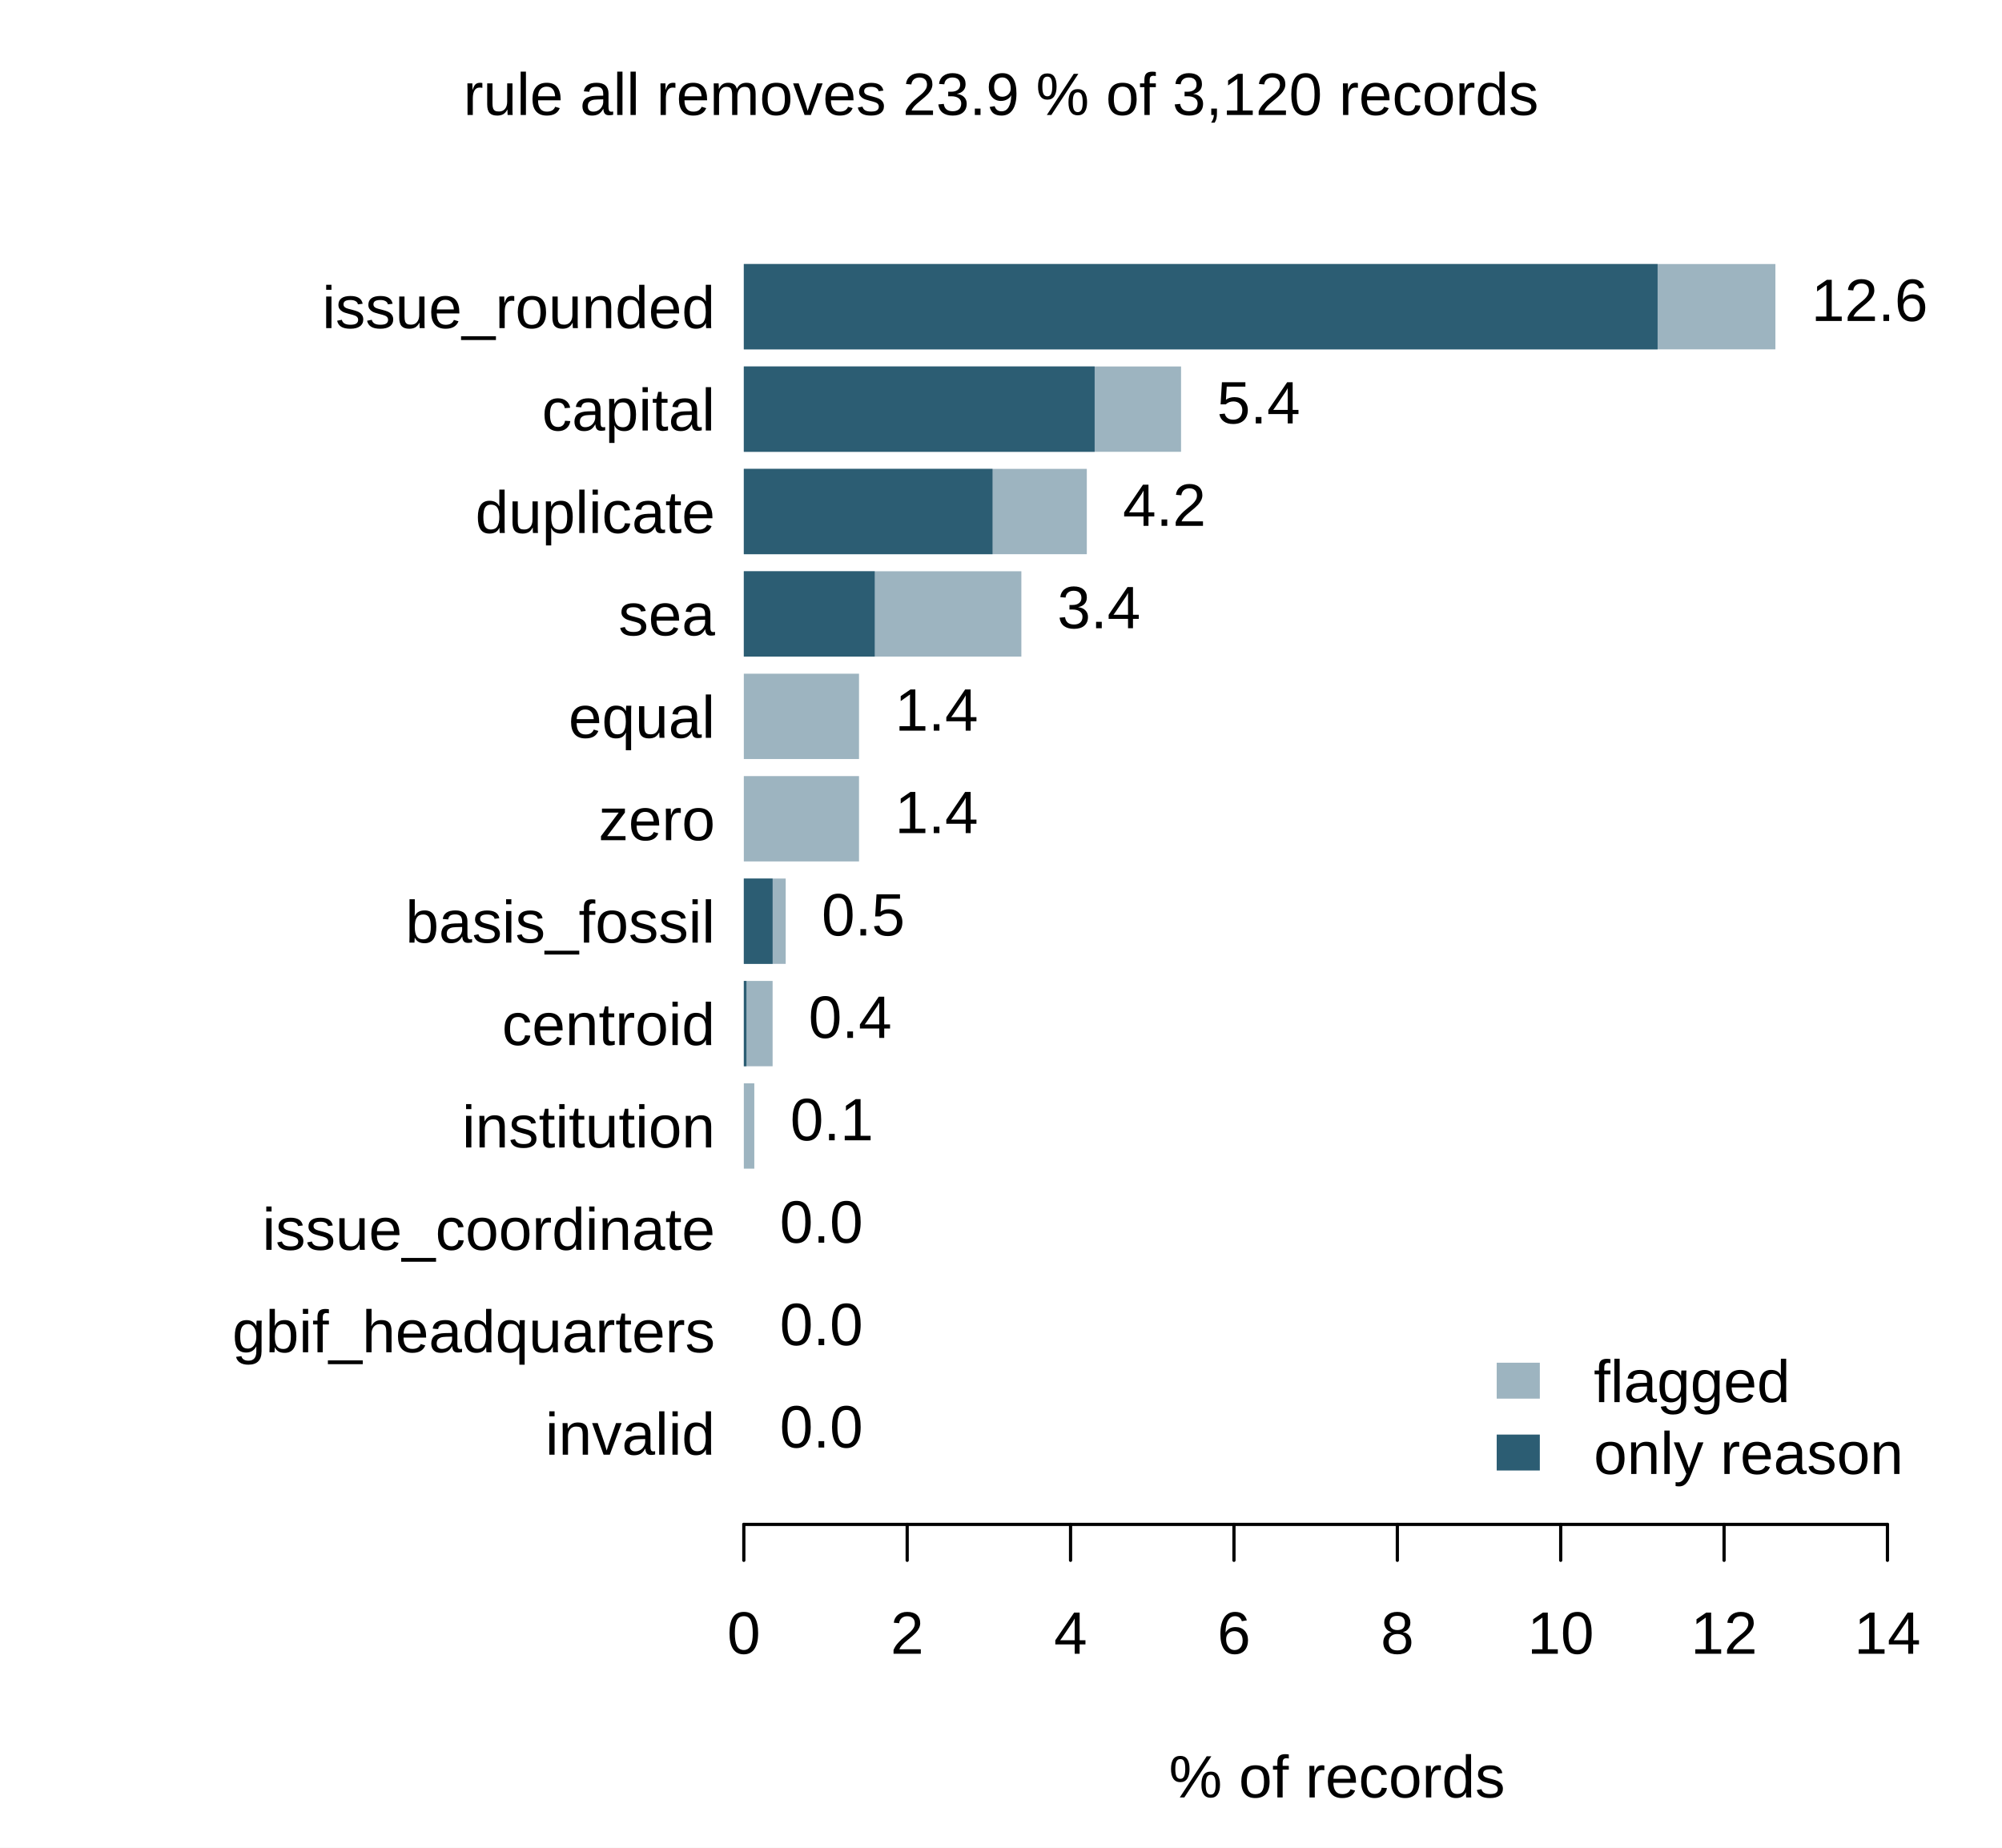
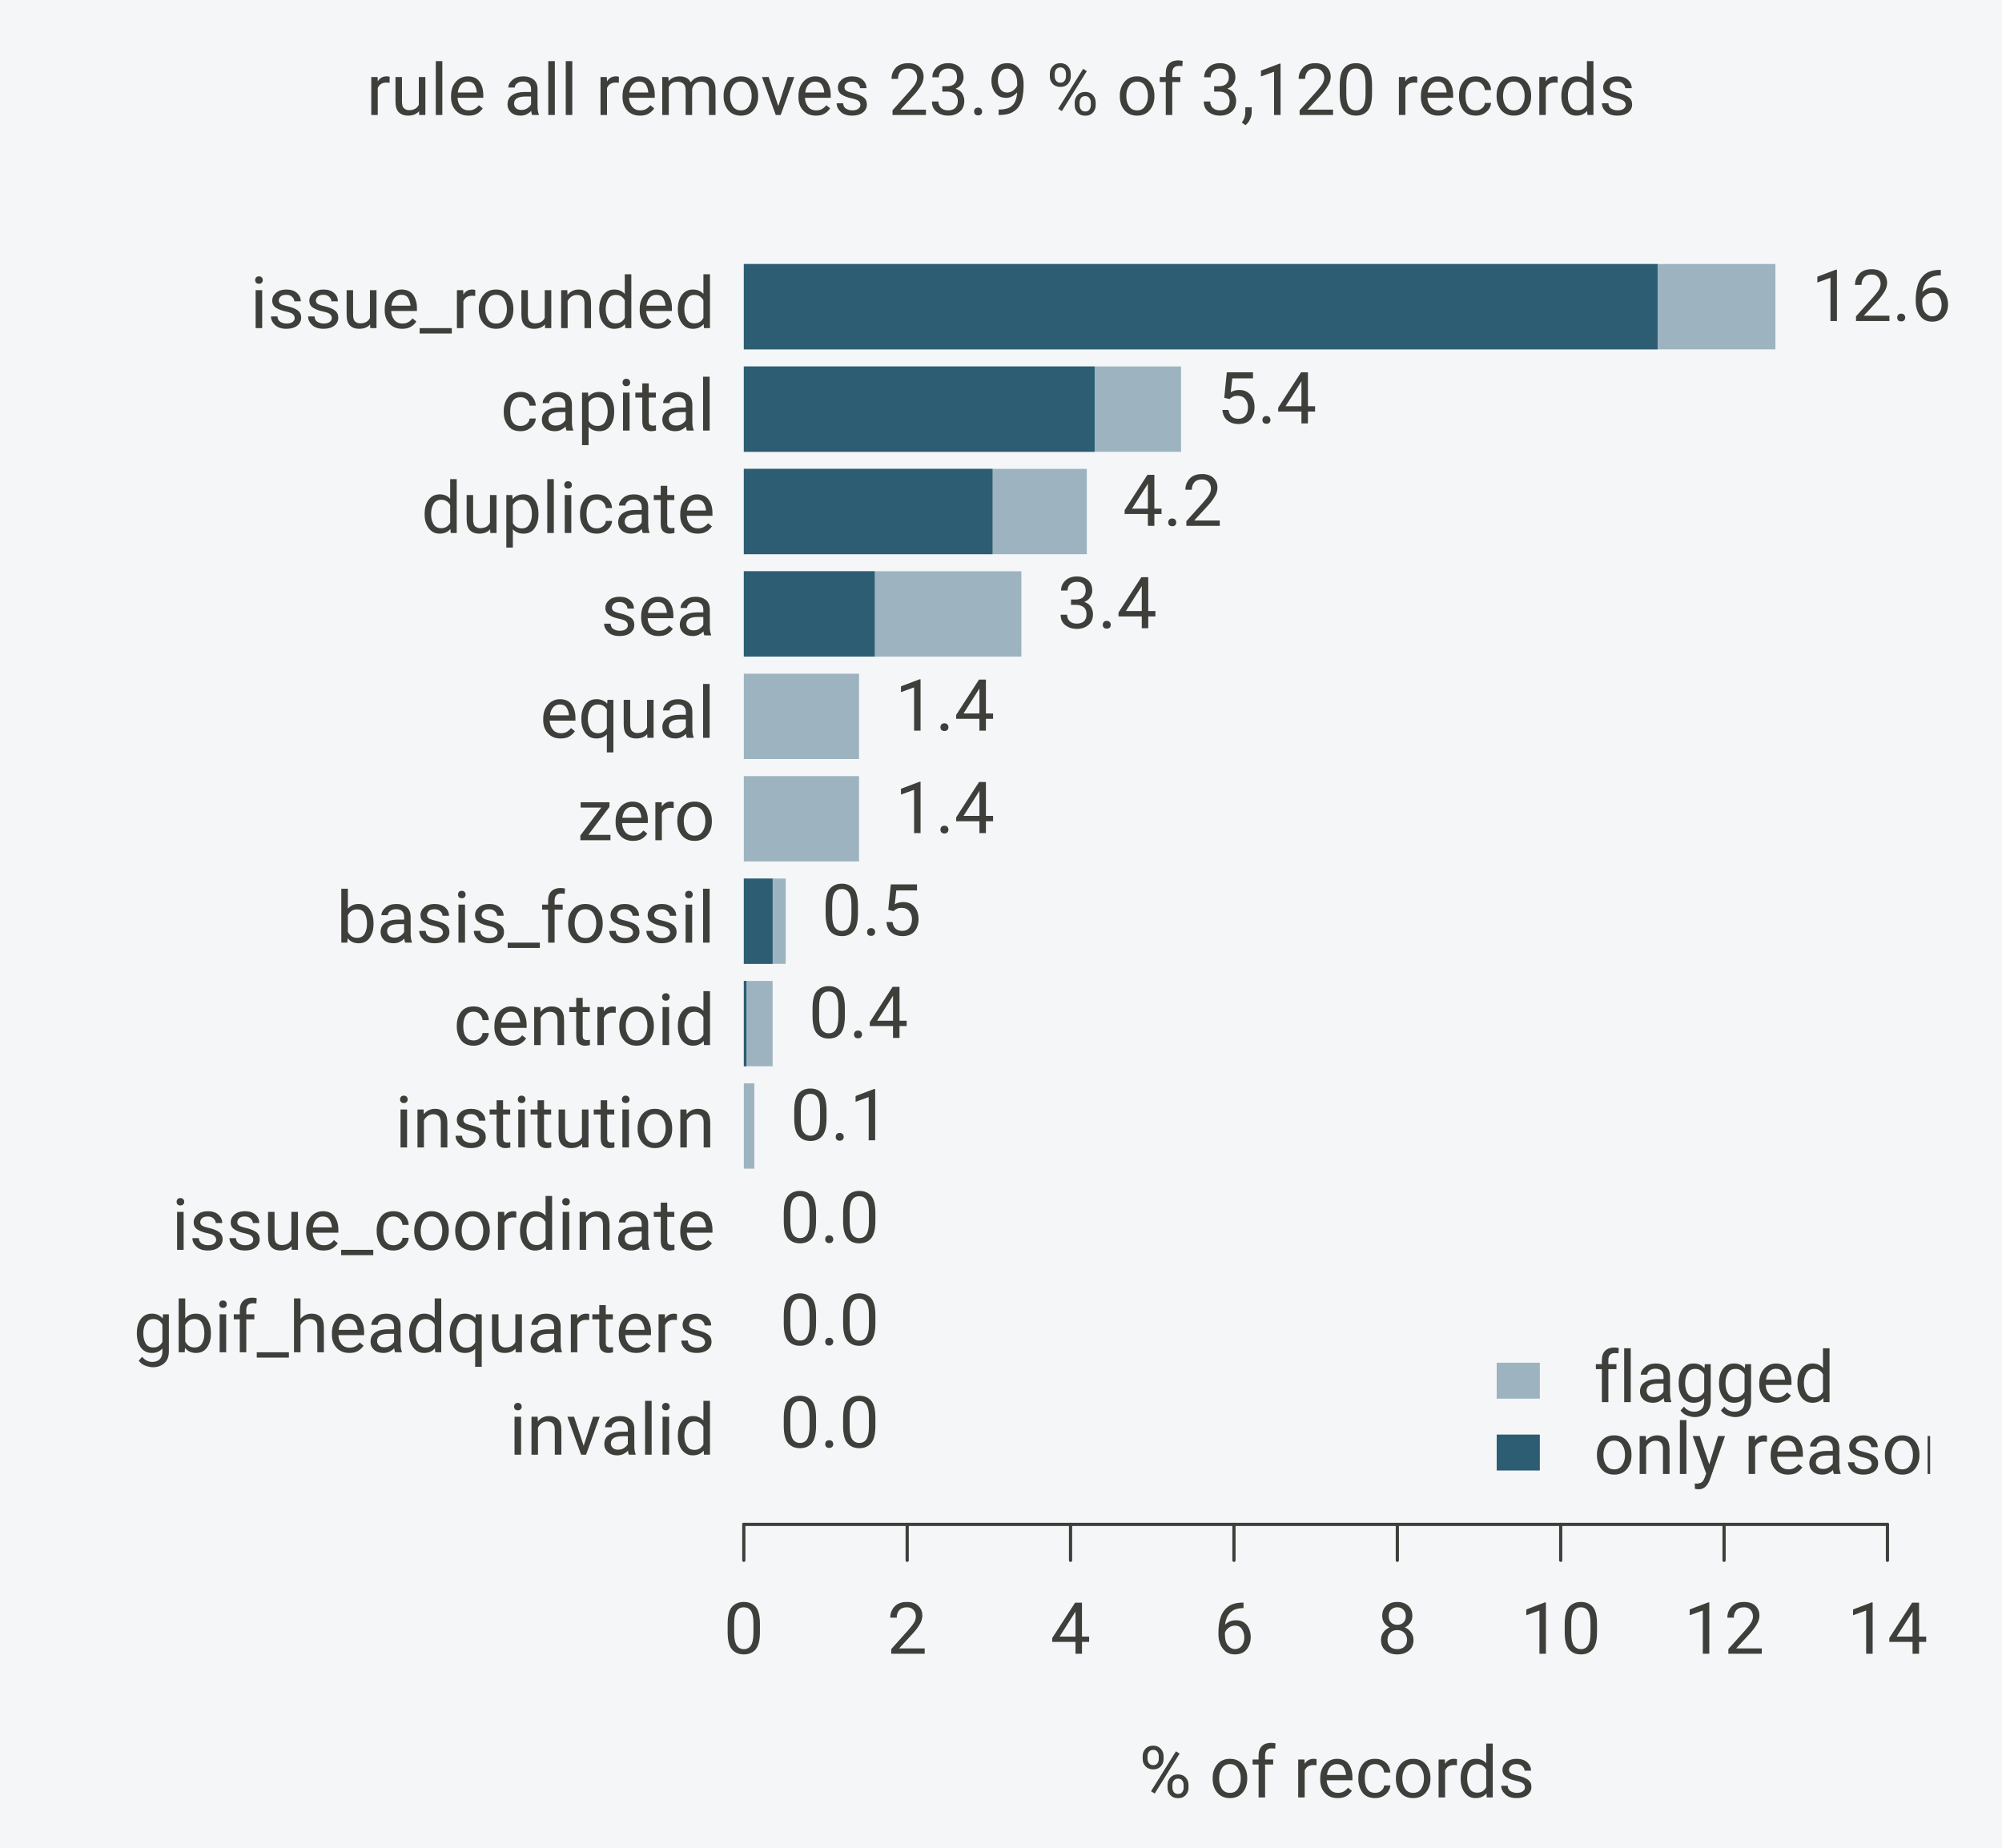
<svg xmlns="http://www.w3.org/2000/svg" width="468.00pt" height="432.00pt" viewBox="0 0 468.00 432.00">
  <g class="svglite">
    <defs>
      <style type="text/css">
-     .svglite line, .svglite polyline, .svglite polygon, .svglite path, .svglite rect, .svglite circle {
+     /* theme-aware-processed */
+     .svglite line, .svglite polyline, .svglite polygon, .svglite path, .svglite circle {
      fill: none;
-       stroke: #000000;
+       stroke: #3E3F3A;
+       stroke-linecap: round;
+       stroke-linejoin: round;
+       stroke-miterlimit: 10.00;
+     }
+     .svglite &gt; g &gt; rect {
+       fill: none;
+       stroke: #3E3F3A;
      stroke-linecap: round;
      stroke-linejoin: round;
      stroke-miterlimit: 10.00;
    }
    .svglite text {
      white-space: pre;
+       fill: #3E3F3A;
    }
    .svglite g.glyphgroup path {
      fill: inherit;
      stroke: none;
    }
  </style>
    </defs>
-     <rect width="100%" height="100%" style="stroke: none; fill: #FFFFFF;" />
+     <rect class="svg-bg" width="100%" height="100%" style="stroke: none; fill: #F5F6F8;" />
    <defs>
      <clipPath id="cpMC4wMHw0NjguMDB8MC4wMHw0MzIuMDA=">
        <rect x="0.00" y="0.00" width="468.00" height="432.00" />
      </clipPath>
    </defs>
    <g clip-path="url(#cpMC4wMHw0NjguMDB8MC4wMHw0MzIuMDA=)">
      <rect x="173.88" y="325.11" width="0.00" height="19.95" style="stroke-width: 0.75; stroke: none; fill: #9DB4C0;" />
      <rect x="173.88" y="301.17" width="0.00" height="19.95" style="stroke-width: 0.75; stroke: none; fill: #9DB4C0;" />
      <rect x="173.88" y="277.23" width="0.00" height="19.95" style="stroke-width: 0.75; stroke: none; fill: #9DB4C0;" />
      <rect x="173.88" y="253.28" width="2.45" height="19.95" style="stroke-width: 0.75; stroke: none; fill: #9DB4C0;" />
      <rect x="173.88" y="229.34" width="6.73" height="19.95" style="stroke-width: 0.75; stroke: none; fill: #9DB4C0;" />
      <rect x="173.88" y="205.40" width="9.79" height="19.95" style="stroke-width: 0.75; stroke: none; fill: #9DB4C0;" />
      <rect x="173.88" y="181.45" width="26.93" height="19.95" style="stroke-width: 0.75; stroke: none; fill: #9DB4C0;" />
      <rect x="173.88" y="157.51" width="26.93" height="19.95" style="stroke-width: 0.75; stroke: none; fill: #9DB4C0;" />
      <rect x="173.88" y="133.56" width="64.88" height="19.95" style="stroke-width: 0.75; stroke: none; fill: #9DB4C0;" />
      <rect x="173.88" y="109.62" width="80.18" height="19.95" style="stroke-width: 0.75; stroke: none; fill: #9DB4C0;" />
      <rect x="173.88" y="85.68" width="102.21" height="19.95" style="stroke-width: 0.75; stroke: none; fill: #9DB4C0;" />
      <rect x="173.88" y="61.73" width="241.15" height="19.95" style="stroke-width: 0.75; stroke: none; fill: #9DB4C0;" />
-       <text x="312.54" y="420.24" text-anchor="middle" style="font-size: 14.00px; font-family: &quot;Arial&quot;;" textLength="78.56px" lengthAdjust="spacingAndGlyphs">% of records</text>
+       <text x="312.54" y="420.24" text-anchor="middle" style="font-size: 1.4em; font-family: &quot;Roboto&quot;, -apple-system, BlinkMacSystemFont, &quot;Segoe UI&quot;, system-ui, sans-serif;">% of records</text>
      <line x1="173.88" y1="356.40" x2="441.22" y2="356.40" style="stroke-width: 0.75;" />
      <line x1="173.88" y1="356.40" x2="173.88" y2="364.80" style="stroke-width: 0.75;" />
      <line x1="212.07" y1="356.40" x2="212.07" y2="364.80" style="stroke-width: 0.75;" />
      <line x1="250.26" y1="356.40" x2="250.26" y2="364.80" style="stroke-width: 0.75;" />
      <line x1="288.46" y1="356.40" x2="288.46" y2="364.80" style="stroke-width: 0.75;" />
      <line x1="326.65" y1="356.40" x2="326.65" y2="364.80" style="stroke-width: 0.75;" />
      <line x1="364.84" y1="356.40" x2="364.84" y2="364.80" style="stroke-width: 0.75;" />
      <line x1="403.03" y1="356.40" x2="403.03" y2="364.80" style="stroke-width: 0.75;" />
      <line x1="441.22" y1="356.40" x2="441.22" y2="364.80" style="stroke-width: 0.75;" />
-       <text x="173.88" y="386.64" text-anchor="middle" style="font-size: 14.00px; font-family: &quot;Arial&quot;;" textLength="7.78px" lengthAdjust="spacingAndGlyphs">0</text>
-       <text x="212.07" y="386.64" text-anchor="middle" style="font-size: 14.00px; font-family: &quot;Arial&quot;;" textLength="7.78px" lengthAdjust="spacingAndGlyphs">2</text>
-       <text x="250.26" y="386.64" text-anchor="middle" style="font-size: 14.00px; font-family: &quot;Arial&quot;;" textLength="7.78px" lengthAdjust="spacingAndGlyphs">4</text>
-       <text x="288.46" y="386.64" text-anchor="middle" style="font-size: 14.00px; font-family: &quot;Arial&quot;;" textLength="7.78px" lengthAdjust="spacingAndGlyphs">6</text>
-       <text x="326.65" y="386.64" text-anchor="middle" style="font-size: 14.00px; font-family: &quot;Arial&quot;;" textLength="7.78px" lengthAdjust="spacingAndGlyphs">8</text>
-       <text x="364.84" y="386.64" text-anchor="middle" style="font-size: 14.00px; font-family: &quot;Arial&quot;;" textLength="15.56px" lengthAdjust="spacingAndGlyphs">10</text>
-       <text x="403.03" y="386.64" text-anchor="middle" style="font-size: 14.00px; font-family: &quot;Arial&quot;;" textLength="15.56px" lengthAdjust="spacingAndGlyphs">12</text>
-       <text x="441.22" y="386.64" text-anchor="middle" style="font-size: 14.00px; font-family: &quot;Arial&quot;;" textLength="15.56px" lengthAdjust="spacingAndGlyphs">14</text>
+       <text x="173.88" y="386.64" text-anchor="middle" style="font-size: 1.4em; font-family: &quot;Roboto&quot;, -apple-system, BlinkMacSystemFont, &quot;Segoe UI&quot;, system-ui, sans-serif;">0</text>
+       <text x="212.07" y="386.64" text-anchor="middle" style="font-size: 1.4em; font-family: &quot;Roboto&quot;, -apple-system, BlinkMacSystemFont, &quot;Segoe UI&quot;, system-ui, sans-serif;">2</text>
+       <text x="250.26" y="386.64" text-anchor="middle" style="font-size: 1.4em; font-family: &quot;Roboto&quot;, -apple-system, BlinkMacSystemFont, &quot;Segoe UI&quot;, system-ui, sans-serif;">4</text>
+       <text x="288.46" y="386.64" text-anchor="middle" style="font-size: 1.4em; font-family: &quot;Roboto&quot;, -apple-system, BlinkMacSystemFont, &quot;Segoe UI&quot;, system-ui, sans-serif;">6</text>
+       <text x="326.65" y="386.64" text-anchor="middle" style="font-size: 1.4em; font-family: &quot;Roboto&quot;, -apple-system, BlinkMacSystemFont, &quot;Segoe UI&quot;, system-ui, sans-serif;">8</text>
+       <text x="364.84" y="386.64" text-anchor="middle" style="font-size: 1.4em; font-family: &quot;Roboto&quot;, -apple-system, BlinkMacSystemFont, &quot;Segoe UI&quot;, system-ui, sans-serif;">10</text>
+       <text x="403.03" y="386.64" text-anchor="middle" style="font-size: 1.4em; font-family: &quot;Roboto&quot;, -apple-system, BlinkMacSystemFont, &quot;Segoe UI&quot;, system-ui, sans-serif;">12</text>
+       <text x="441.22" y="386.64" text-anchor="middle" style="font-size: 1.4em; font-family: &quot;Roboto&quot;, -apple-system, BlinkMacSystemFont, &quot;Segoe UI&quot;, system-ui, sans-serif;">14</text>
      <rect x="173.88" y="325.11" width="0.00" height="19.95" style="stroke-width: 0.75; stroke: none; fill: #2C5D73;" />
      <rect x="173.88" y="301.17" width="0.00" height="19.95" style="stroke-width: 0.75; stroke: none; fill: #2C5D73;" />
      <rect x="173.88" y="277.23" width="0.00" height="19.95" style="stroke-width: 0.75; stroke: none; fill: #2C5D73;" />
      <rect x="173.88" y="253.28" width="0.00" height="19.95" style="stroke-width: 0.75; stroke: none; fill: #2C5D73;" />
      <rect x="173.88" y="229.34" width="0.61" height="19.95" style="stroke-width: 0.75; stroke: none; fill: #2C5D73;" />
      <rect x="173.88" y="205.40" width="6.73" height="19.95" style="stroke-width: 0.75; stroke: none; fill: #2C5D73;" />
      <rect x="173.88" y="181.45" width="0.00" height="19.95" style="stroke-width: 0.75; stroke: none; fill: #2C5D73;" />
      <rect x="173.88" y="157.51" width="0.00" height="19.95" style="stroke-width: 0.75; stroke: none; fill: #2C5D73;" />
      <rect x="173.88" y="133.56" width="30.60" height="19.95" style="stroke-width: 0.75; stroke: none; fill: #2C5D73;" />
      <rect x="173.88" y="109.62" width="58.14" height="19.95" style="stroke-width: 0.75; stroke: none; fill: #2C5D73;" />
      <rect x="173.88" y="85.68" width="82.01" height="19.95" style="stroke-width: 0.75; stroke: none; fill: #2C5D73;" />
      <rect x="173.88" y="61.73" width="213.61" height="19.95" style="stroke-width: 0.75; stroke: none; fill: #2C5D73;" />
-       <text x="167.16" y="340.10" text-anchor="end" style="font-size: 14.00px; font-family: &quot;Arial&quot;;" textLength="39.67px" lengthAdjust="spacingAndGlyphs">invalid</text>
-       <text x="167.16" y="316.16" text-anchor="end" style="font-size: 14.00px; font-family: &quot;Arial&quot;;" textLength="112.80px" lengthAdjust="spacingAndGlyphs">gbif_headquarters</text>
-       <text x="167.16" y="292.21" text-anchor="end" style="font-size: 14.00px; font-family: &quot;Arial&quot;;" textLength="105.80px" lengthAdjust="spacingAndGlyphs">issue_coordinate</text>
-       <text x="167.16" y="268.27" text-anchor="end" style="font-size: 14.00px; font-family: &quot;Arial&quot;;" textLength="59.12px" lengthAdjust="spacingAndGlyphs">institution</text>
-       <text x="167.16" y="244.33" text-anchor="end" style="font-size: 14.00px; font-family: &quot;Arial&quot;;" textLength="49.78px" lengthAdjust="spacingAndGlyphs">centroid</text>
-       <text x="167.16" y="220.38" text-anchor="end" style="font-size: 14.00px; font-family: &quot;Arial&quot;;" textLength="72.34px" lengthAdjust="spacingAndGlyphs">basis_fossil</text>
-       <text x="167.16" y="196.44" text-anchor="end" style="font-size: 14.00px; font-family: &quot;Arial&quot;;" textLength="27.22px" lengthAdjust="spacingAndGlyphs">zero</text>
-       <text x="167.16" y="172.50" text-anchor="end" style="font-size: 14.00px; font-family: &quot;Arial&quot;;" textLength="34.23px" lengthAdjust="spacingAndGlyphs">equal</text>
-       <text x="167.16" y="148.55" text-anchor="end" style="font-size: 14.00px; font-family: &quot;Arial&quot;;" textLength="22.56px" lengthAdjust="spacingAndGlyphs">sea</text>
-       <text x="167.16" y="124.61" text-anchor="end" style="font-size: 14.00px; font-family: &quot;Arial&quot;;" textLength="56.02px" lengthAdjust="spacingAndGlyphs">duplicate</text>
-       <text x="167.16" y="100.66" text-anchor="end" style="font-size: 14.00px; font-family: &quot;Arial&quot;;" textLength="40.45px" lengthAdjust="spacingAndGlyphs">capital</text>
-       <text x="167.16" y="76.72" text-anchor="end" style="font-size: 14.00px; font-family: &quot;Arial&quot;;" textLength="91.80px" lengthAdjust="spacingAndGlyphs">issue_rounded</text>
-       <text x="182.28" y="338.43" style="font-size: 14.00px; font-family: &quot;Arial&quot;;" textLength="19.45px" lengthAdjust="spacingAndGlyphs">0.0</text>
-       <text x="182.28" y="314.49" style="font-size: 14.00px; font-family: &quot;Arial&quot;;" textLength="19.45px" lengthAdjust="spacingAndGlyphs">0.0</text>
-       <text x="182.28" y="290.54" style="font-size: 14.00px; font-family: &quot;Arial&quot;;" textLength="19.45px" lengthAdjust="spacingAndGlyphs">0.0</text>
-       <text x="184.73" y="266.60" style="font-size: 14.00px; font-family: &quot;Arial&quot;;" textLength="19.45px" lengthAdjust="spacingAndGlyphs">0.1</text>
-       <text x="189.01" y="242.66" style="font-size: 14.00px; font-family: &quot;Arial&quot;;" textLength="19.45px" lengthAdjust="spacingAndGlyphs">0.4</text>
-       <text x="192.07" y="218.71" style="font-size: 14.00px; font-family: &quot;Arial&quot;;" textLength="19.45px" lengthAdjust="spacingAndGlyphs">0.5</text>
-       <text x="209.21" y="194.77" style="font-size: 14.00px; font-family: &quot;Arial&quot;;" textLength="19.45px" lengthAdjust="spacingAndGlyphs">1.4</text>
-       <text x="209.21" y="170.82" style="font-size: 14.00px; font-family: &quot;Arial&quot;;" textLength="19.45px" lengthAdjust="spacingAndGlyphs">1.4</text>
-       <text x="247.16" y="146.88" style="font-size: 14.00px; font-family: &quot;Arial&quot;;" textLength="19.45px" lengthAdjust="spacingAndGlyphs">3.4</text>
-       <text x="262.46" y="122.94" style="font-size: 14.00px; font-family: &quot;Arial&quot;;" textLength="19.45px" lengthAdjust="spacingAndGlyphs">4.2</text>
-       <text x="284.49" y="98.99" style="font-size: 14.00px; font-family: &quot;Arial&quot;;" textLength="19.45px" lengthAdjust="spacingAndGlyphs">5.4</text>
-       <text x="423.43" y="75.05" style="font-size: 14.00px; font-family: &quot;Arial&quot;;" textLength="27.23px" lengthAdjust="spacingAndGlyphs">12.6</text>
-       <text x="234.00" y="26.88" text-anchor="middle" style="font-size: 14.00px; font-family: &quot;Arial&quot;;" textLength="251.25px" lengthAdjust="spacingAndGlyphs">rule all removes 23.9 % of 3,120 records</text>
+       <text x="167.16" y="340.10" text-anchor="end" style="font-size: 1.4em; font-family: &quot;Roboto&quot;, -apple-system, BlinkMacSystemFont, &quot;Segoe UI&quot;, system-ui, sans-serif;">invalid</text>
+       <text x="167.16" y="316.16" text-anchor="end" style="font-size: 1.4em; font-family: &quot;Roboto&quot;, -apple-system, BlinkMacSystemFont, &quot;Segoe UI&quot;, system-ui, sans-serif;">gbif_headquarters</text>
+       <text x="167.16" y="292.21" text-anchor="end" style="font-size: 1.4em; font-family: &quot;Roboto&quot;, -apple-system, BlinkMacSystemFont, &quot;Segoe UI&quot;, system-ui, sans-serif;">issue_coordinate</text>
+       <text x="167.16" y="268.27" text-anchor="end" style="font-size: 1.4em; font-family: &quot;Roboto&quot;, -apple-system, BlinkMacSystemFont, &quot;Segoe UI&quot;, system-ui, sans-serif;">institution</text>
+       <text x="167.16" y="244.33" text-anchor="end" style="font-size: 1.4em; font-family: &quot;Roboto&quot;, -apple-system, BlinkMacSystemFont, &quot;Segoe UI&quot;, system-ui, sans-serif;">centroid</text>
+       <text x="167.16" y="220.38" text-anchor="end" style="font-size: 1.4em; font-family: &quot;Roboto&quot;, -apple-system, BlinkMacSystemFont, &quot;Segoe UI&quot;, system-ui, sans-serif;">basis_fossil</text>
+       <text x="167.16" y="196.44" text-anchor="end" style="font-size: 1.4em; font-family: &quot;Roboto&quot;, -apple-system, BlinkMacSystemFont, &quot;Segoe UI&quot;, system-ui, sans-serif;">zero</text>
+       <text x="167.16" y="172.50" text-anchor="end" style="font-size: 1.4em; font-family: &quot;Roboto&quot;, -apple-system, BlinkMacSystemFont, &quot;Segoe UI&quot;, system-ui, sans-serif;">equal</text>
+       <text x="167.16" y="148.55" text-anchor="end" style="font-size: 1.4em; font-family: &quot;Roboto&quot;, -apple-system, BlinkMacSystemFont, &quot;Segoe UI&quot;, system-ui, sans-serif;">sea</text>
+       <text x="167.16" y="124.61" text-anchor="end" style="font-size: 1.4em; font-family: &quot;Roboto&quot;, -apple-system, BlinkMacSystemFont, &quot;Segoe UI&quot;, system-ui, sans-serif;">duplicate</text>
+       <text x="167.16" y="100.66" text-anchor="end" style="font-size: 1.4em; font-family: &quot;Roboto&quot;, -apple-system, BlinkMacSystemFont, &quot;Segoe UI&quot;, system-ui, sans-serif;">capital</text>
+       <text x="167.16" y="76.72" text-anchor="end" style="font-size: 1.4em; font-family: &quot;Roboto&quot;, -apple-system, BlinkMacSystemFont, &quot;Segoe UI&quot;, system-ui, sans-serif;">issue_rounded</text>
+       <text x="182.28" y="338.43" style="font-size: 1.4em; font-family: &quot;Roboto&quot;, -apple-system, BlinkMacSystemFont, &quot;Segoe UI&quot;, system-ui, sans-serif;">0.0</text>
+       <text x="182.28" y="314.49" style="font-size: 1.4em; font-family: &quot;Roboto&quot;, -apple-system, BlinkMacSystemFont, &quot;Segoe UI&quot;, system-ui, sans-serif;">0.0</text>
+       <text x="182.28" y="290.54" style="font-size: 1.4em; font-family: &quot;Roboto&quot;, -apple-system, BlinkMacSystemFont, &quot;Segoe UI&quot;, system-ui, sans-serif;">0.0</text>
+       <text x="184.73" y="266.60" style="font-size: 1.4em; font-family: &quot;Roboto&quot;, -apple-system, BlinkMacSystemFont, &quot;Segoe UI&quot;, system-ui, sans-serif;">0.1</text>
+       <text x="189.01" y="242.66" style="font-size: 1.4em; font-family: &quot;Roboto&quot;, -apple-system, BlinkMacSystemFont, &quot;Segoe UI&quot;, system-ui, sans-serif;">0.4</text>
+       <text x="192.07" y="218.71" style="font-size: 1.4em; font-family: &quot;Roboto&quot;, -apple-system, BlinkMacSystemFont, &quot;Segoe UI&quot;, system-ui, sans-serif;">0.5</text>
+       <text x="209.21" y="194.77" style="font-size: 1.4em; font-family: &quot;Roboto&quot;, -apple-system, BlinkMacSystemFont, &quot;Segoe UI&quot;, system-ui, sans-serif;">1.4</text>
+       <text x="209.21" y="170.82" style="font-size: 1.4em; font-family: &quot;Roboto&quot;, -apple-system, BlinkMacSystemFont, &quot;Segoe UI&quot;, system-ui, sans-serif;">1.4</text>
+       <text x="247.16" y="146.88" style="font-size: 1.4em; font-family: &quot;Roboto&quot;, -apple-system, BlinkMacSystemFont, &quot;Segoe UI&quot;, system-ui, sans-serif;">3.4</text>
+       <text x="262.46" y="122.94" style="font-size: 1.4em; font-family: &quot;Roboto&quot;, -apple-system, BlinkMacSystemFont, &quot;Segoe UI&quot;, system-ui, sans-serif;">4.2</text>
+       <text x="284.49" y="98.99" style="font-size: 1.4em; font-family: &quot;Roboto&quot;, -apple-system, BlinkMacSystemFont, &quot;Segoe UI&quot;, system-ui, sans-serif;">5.4</text>
+       <text x="423.43" y="75.05" style="font-size: 1.4em; font-family: &quot;Roboto&quot;, -apple-system, BlinkMacSystemFont, &quot;Segoe UI&quot;, system-ui, sans-serif;">12.6</text>
+       <text x="234.00" y="26.88" text-anchor="middle" style="font-size: 1.4em; font-family: &quot;Roboto&quot;, -apple-system, BlinkMacSystemFont, &quot;Segoe UI&quot;, system-ui, sans-serif;">rule all removes 23.9 % of 3,120 records</text>
    </g>
    <defs>
      <clipPath id="cpMTczLjg4fDQ1MS4yMHw1MC40MHwzNTYuNDA=">
        <rect x="173.88" y="50.40" width="277.32" height="306.00" />
      </clipPath>
    </defs>
    <g clip-path="url(#cpMTczLjg4fDQ1MS4yMHw1MC40MHwzNTYuNDA=)">
      <rect x="349.88" y="318.60" width="10.08" height="8.40" style="stroke-width: 0.75; stroke: none; fill: #9DB4C0;" />
      <rect x="349.88" y="335.40" width="10.08" height="8.40" style="stroke-width: 0.75; stroke: none; fill: #2C5D73;" />
-       <text x="372.56" y="327.81" style="font-size: 14.00px; font-family: &quot;Arial&quot;;" textLength="45.91px" lengthAdjust="spacingAndGlyphs">flagged</text>
-       <text x="372.56" y="344.61" style="font-size: 14.00px; font-family: &quot;Arial&quot;;" textLength="72.34px" lengthAdjust="spacingAndGlyphs">only reason</text>
+       <text x="372.56" y="327.81" style="font-size: 1.4em; font-family: &quot;Roboto&quot;, -apple-system, BlinkMacSystemFont, &quot;Segoe UI&quot;, system-ui, sans-serif;">flagged</text>
+       <text x="372.56" y="344.61" style="font-size: 1.4em; font-family: &quot;Roboto&quot;, -apple-system, BlinkMacSystemFont, &quot;Segoe UI&quot;, system-ui, sans-serif;">only reason</text>
    </g>
  </g>
</svg>
